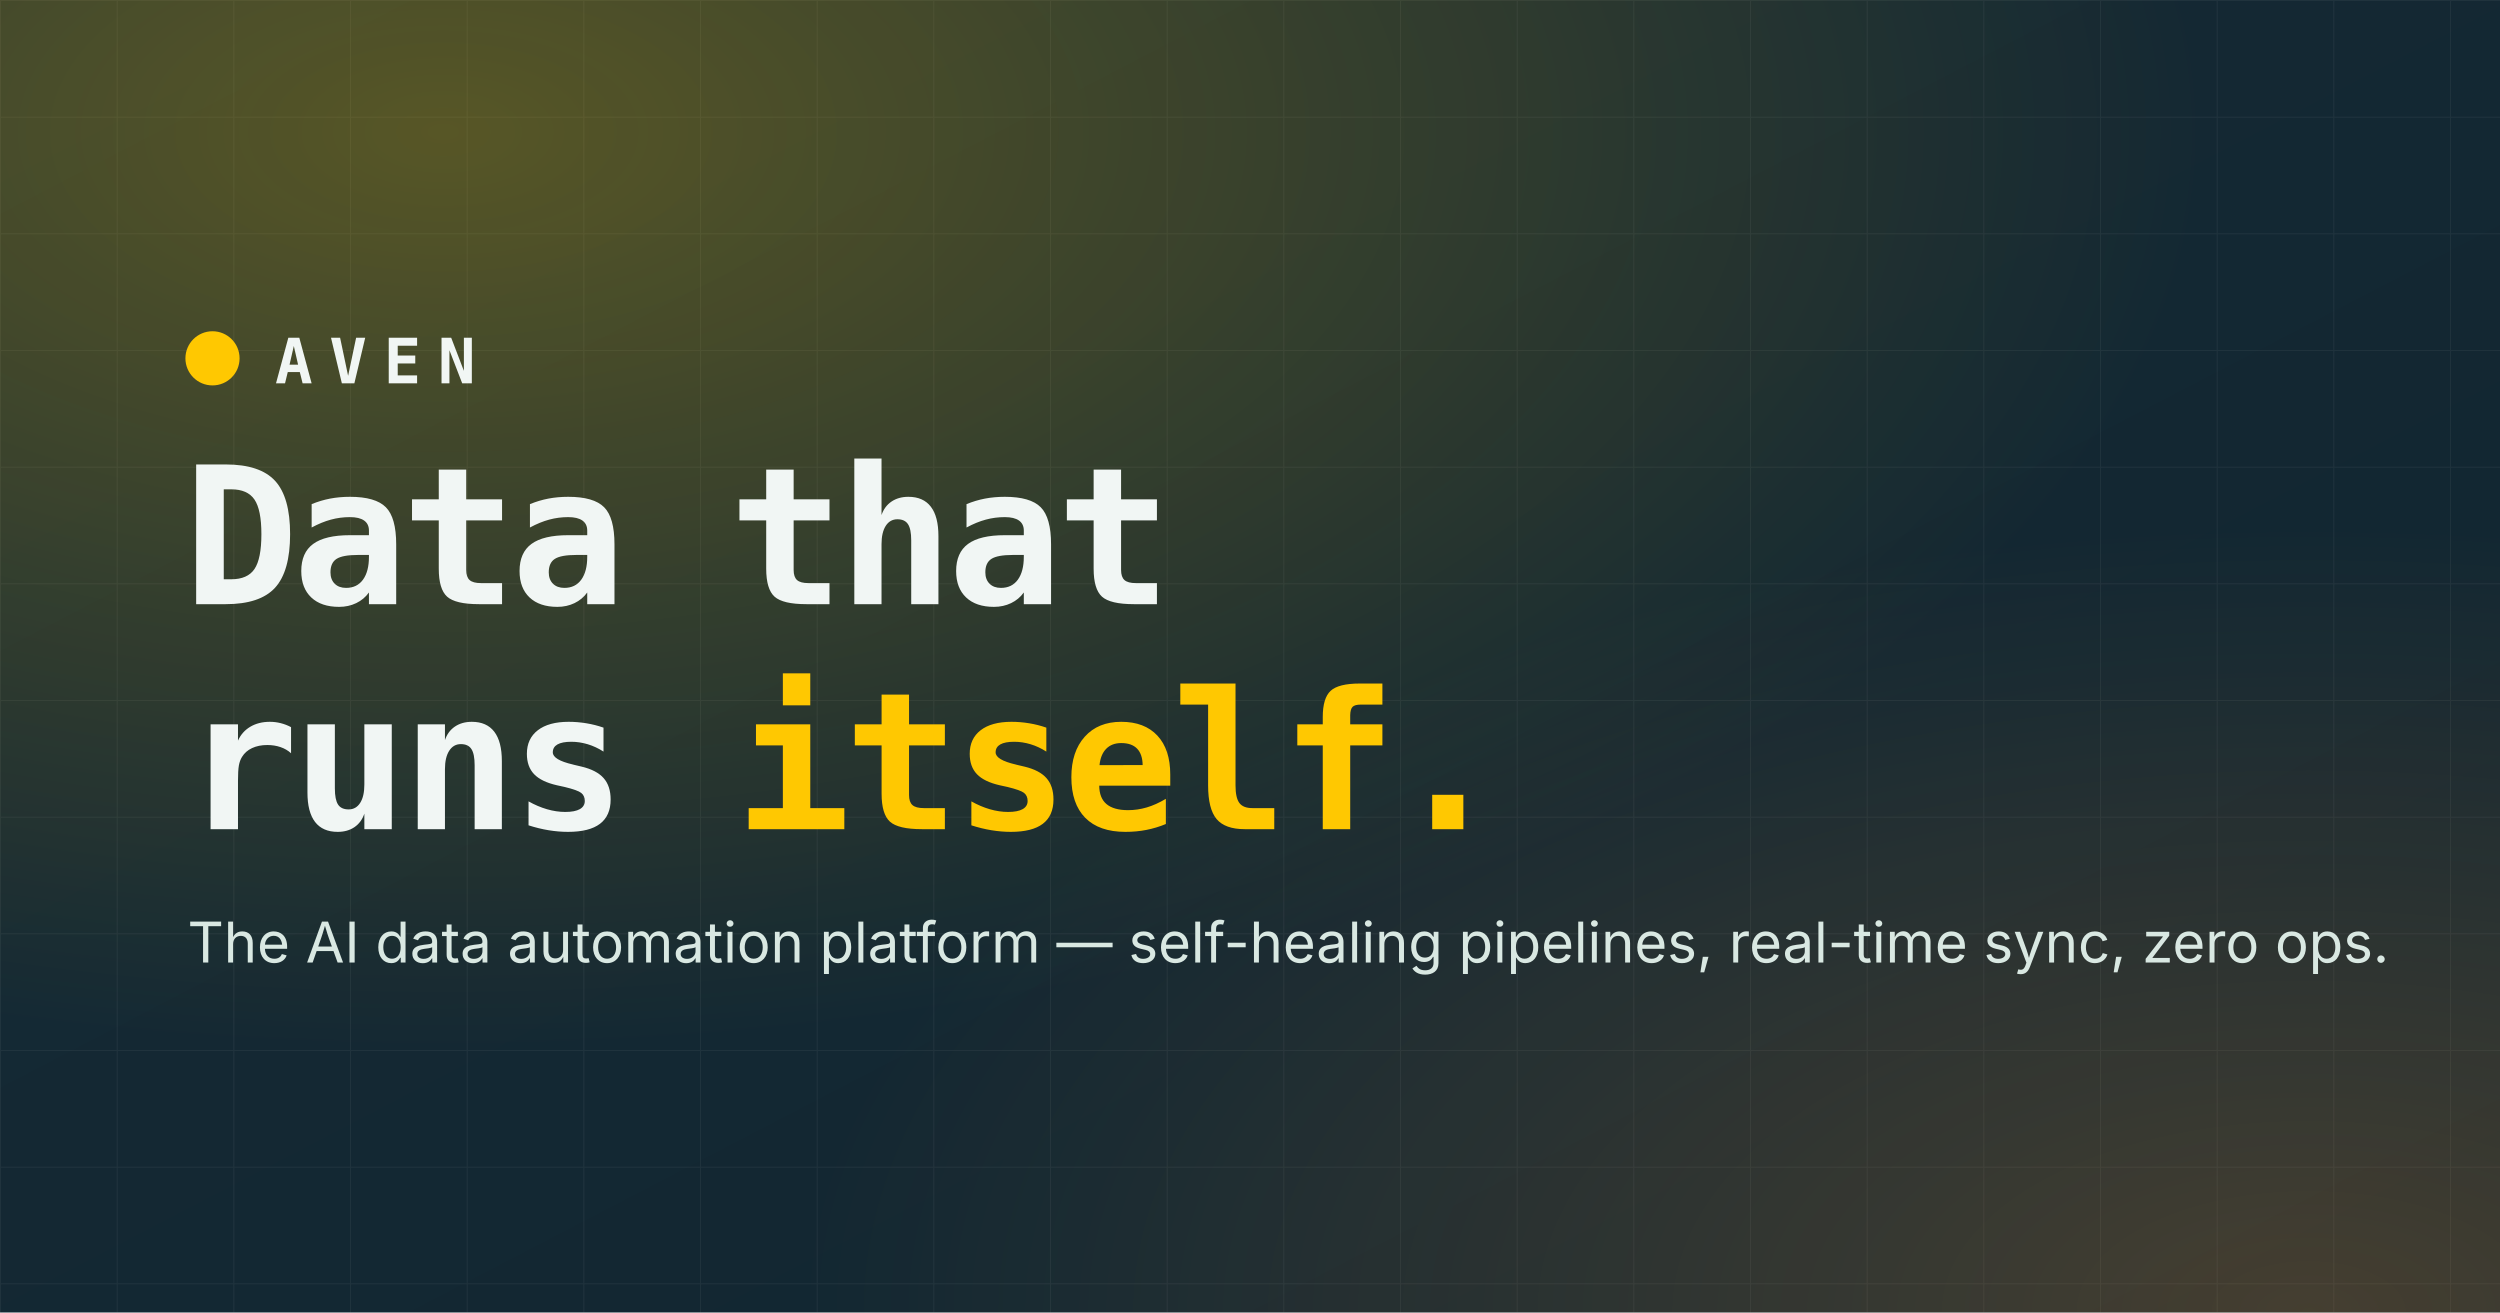
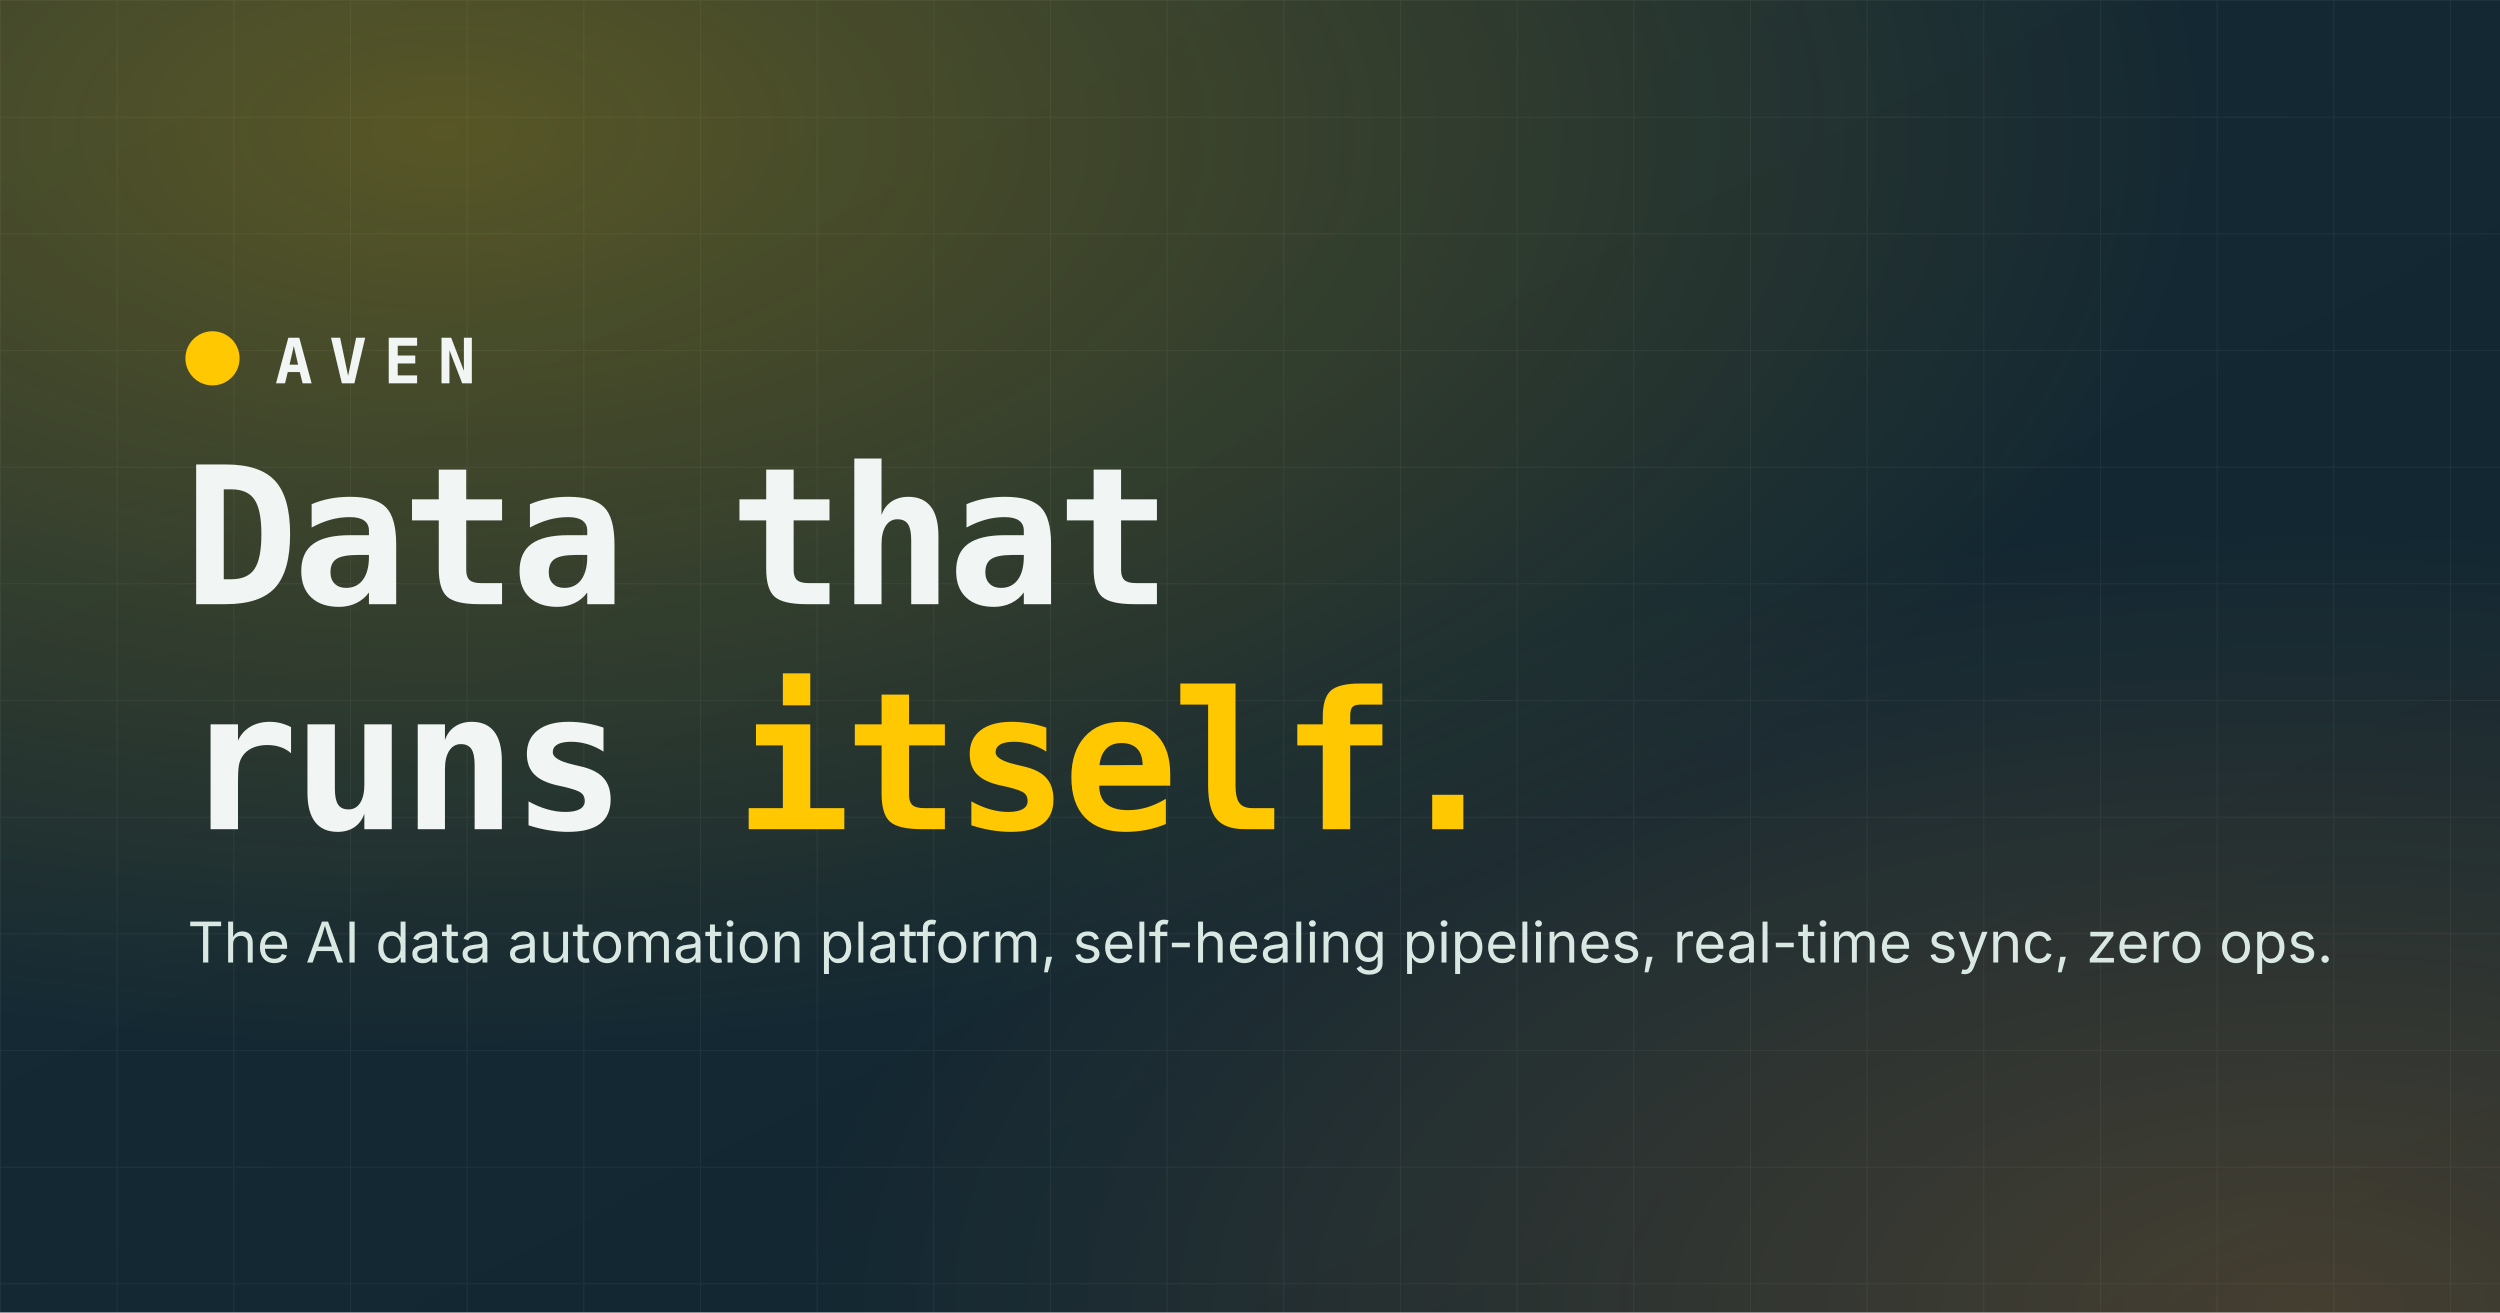
- <svg xmlns="http://www.w3.org/2000/svg" width="1200" height="630" viewBox="0 0 1200 630" role="img" aria-label="Aven — AI Data Automation Platform">
+ <svg xmlns="http://www.w3.org/2000/svg" width="1200" height="630" viewBox="0 0 1200 630" role="img" aria-label="Aven, AI Data Automation Platform">
  <defs>
    <linearGradient id="bg" x1="0" y1="0" x2="1" y2="1">
      <stop offset="0" stop-color="#172B36" />
      <stop offset="1" stop-color="#102530" />
    </linearGradient>
    <radialGradient id="glow" cx="0.18" cy="0.1" r="0.7">
      <stop offset="0" stop-color="#FFC801" stop-opacity="0.28" />
      <stop offset="1" stop-color="#FFC801" stop-opacity="0" />
    </radialGradient>
    <radialGradient id="glow2" cx="0.92" cy="1" r="0.6">
      <stop offset="0" stop-color="#FF9932" stop-opacity="0.22" />
      <stop offset="1" stop-color="#FF9932" stop-opacity="0" />
    </radialGradient>
    <pattern id="grid" width="56" height="56" patternUnits="userSpaceOnUse">
      <path d="M56 0H0V56" fill="none" stroke="#D9E8E2" stroke-opacity="0.06" stroke-width="1" />
    </pattern>
  </defs>
  <rect width="1200" height="630" fill="url(#bg)" />
  <rect width="1200" height="630" fill="url(#grid)" />
  <rect width="1200" height="630" fill="url(#glow)" />
  <rect width="1200" height="630" fill="url(#glow2)" />
  <g transform="translate(88,250)">
    <circle cx="14" cy="-78" r="13" fill="#FFC801" />
    <text x="44" y="-66" font-family="'JetBrains Mono',monospace" font-size="30" font-weight="800" letter-spacing="8" fill="#F1F6F4">AVEN</text>
    <text x="0" y="40" font-family="'JetBrains Mono',monospace" font-size="92" font-weight="800" letter-spacing="-3" fill="#F1F6F4">Data that</text>
    <text x="0" y="148" font-family="'JetBrains Mono',monospace" font-size="92" font-weight="800" letter-spacing="-3" fill="#F1F6F4">runs <tspan fill="#FFC801">itself.</tspan>
    </text>
-     <text x="2" y="212" font-family="'Inter',sans-serif" font-size="27" fill="#D9E8E2">The AI data automation platform — self-healing pipelines, real-time sync, zero ops.</text>
+     <text x="2" y="212" font-family="'Inter',sans-serif" font-size="27" fill="#D9E8E2">The AI data automation platform, self-healing pipelines, real-time sync, zero ops.</text>
  </g>
</svg>
